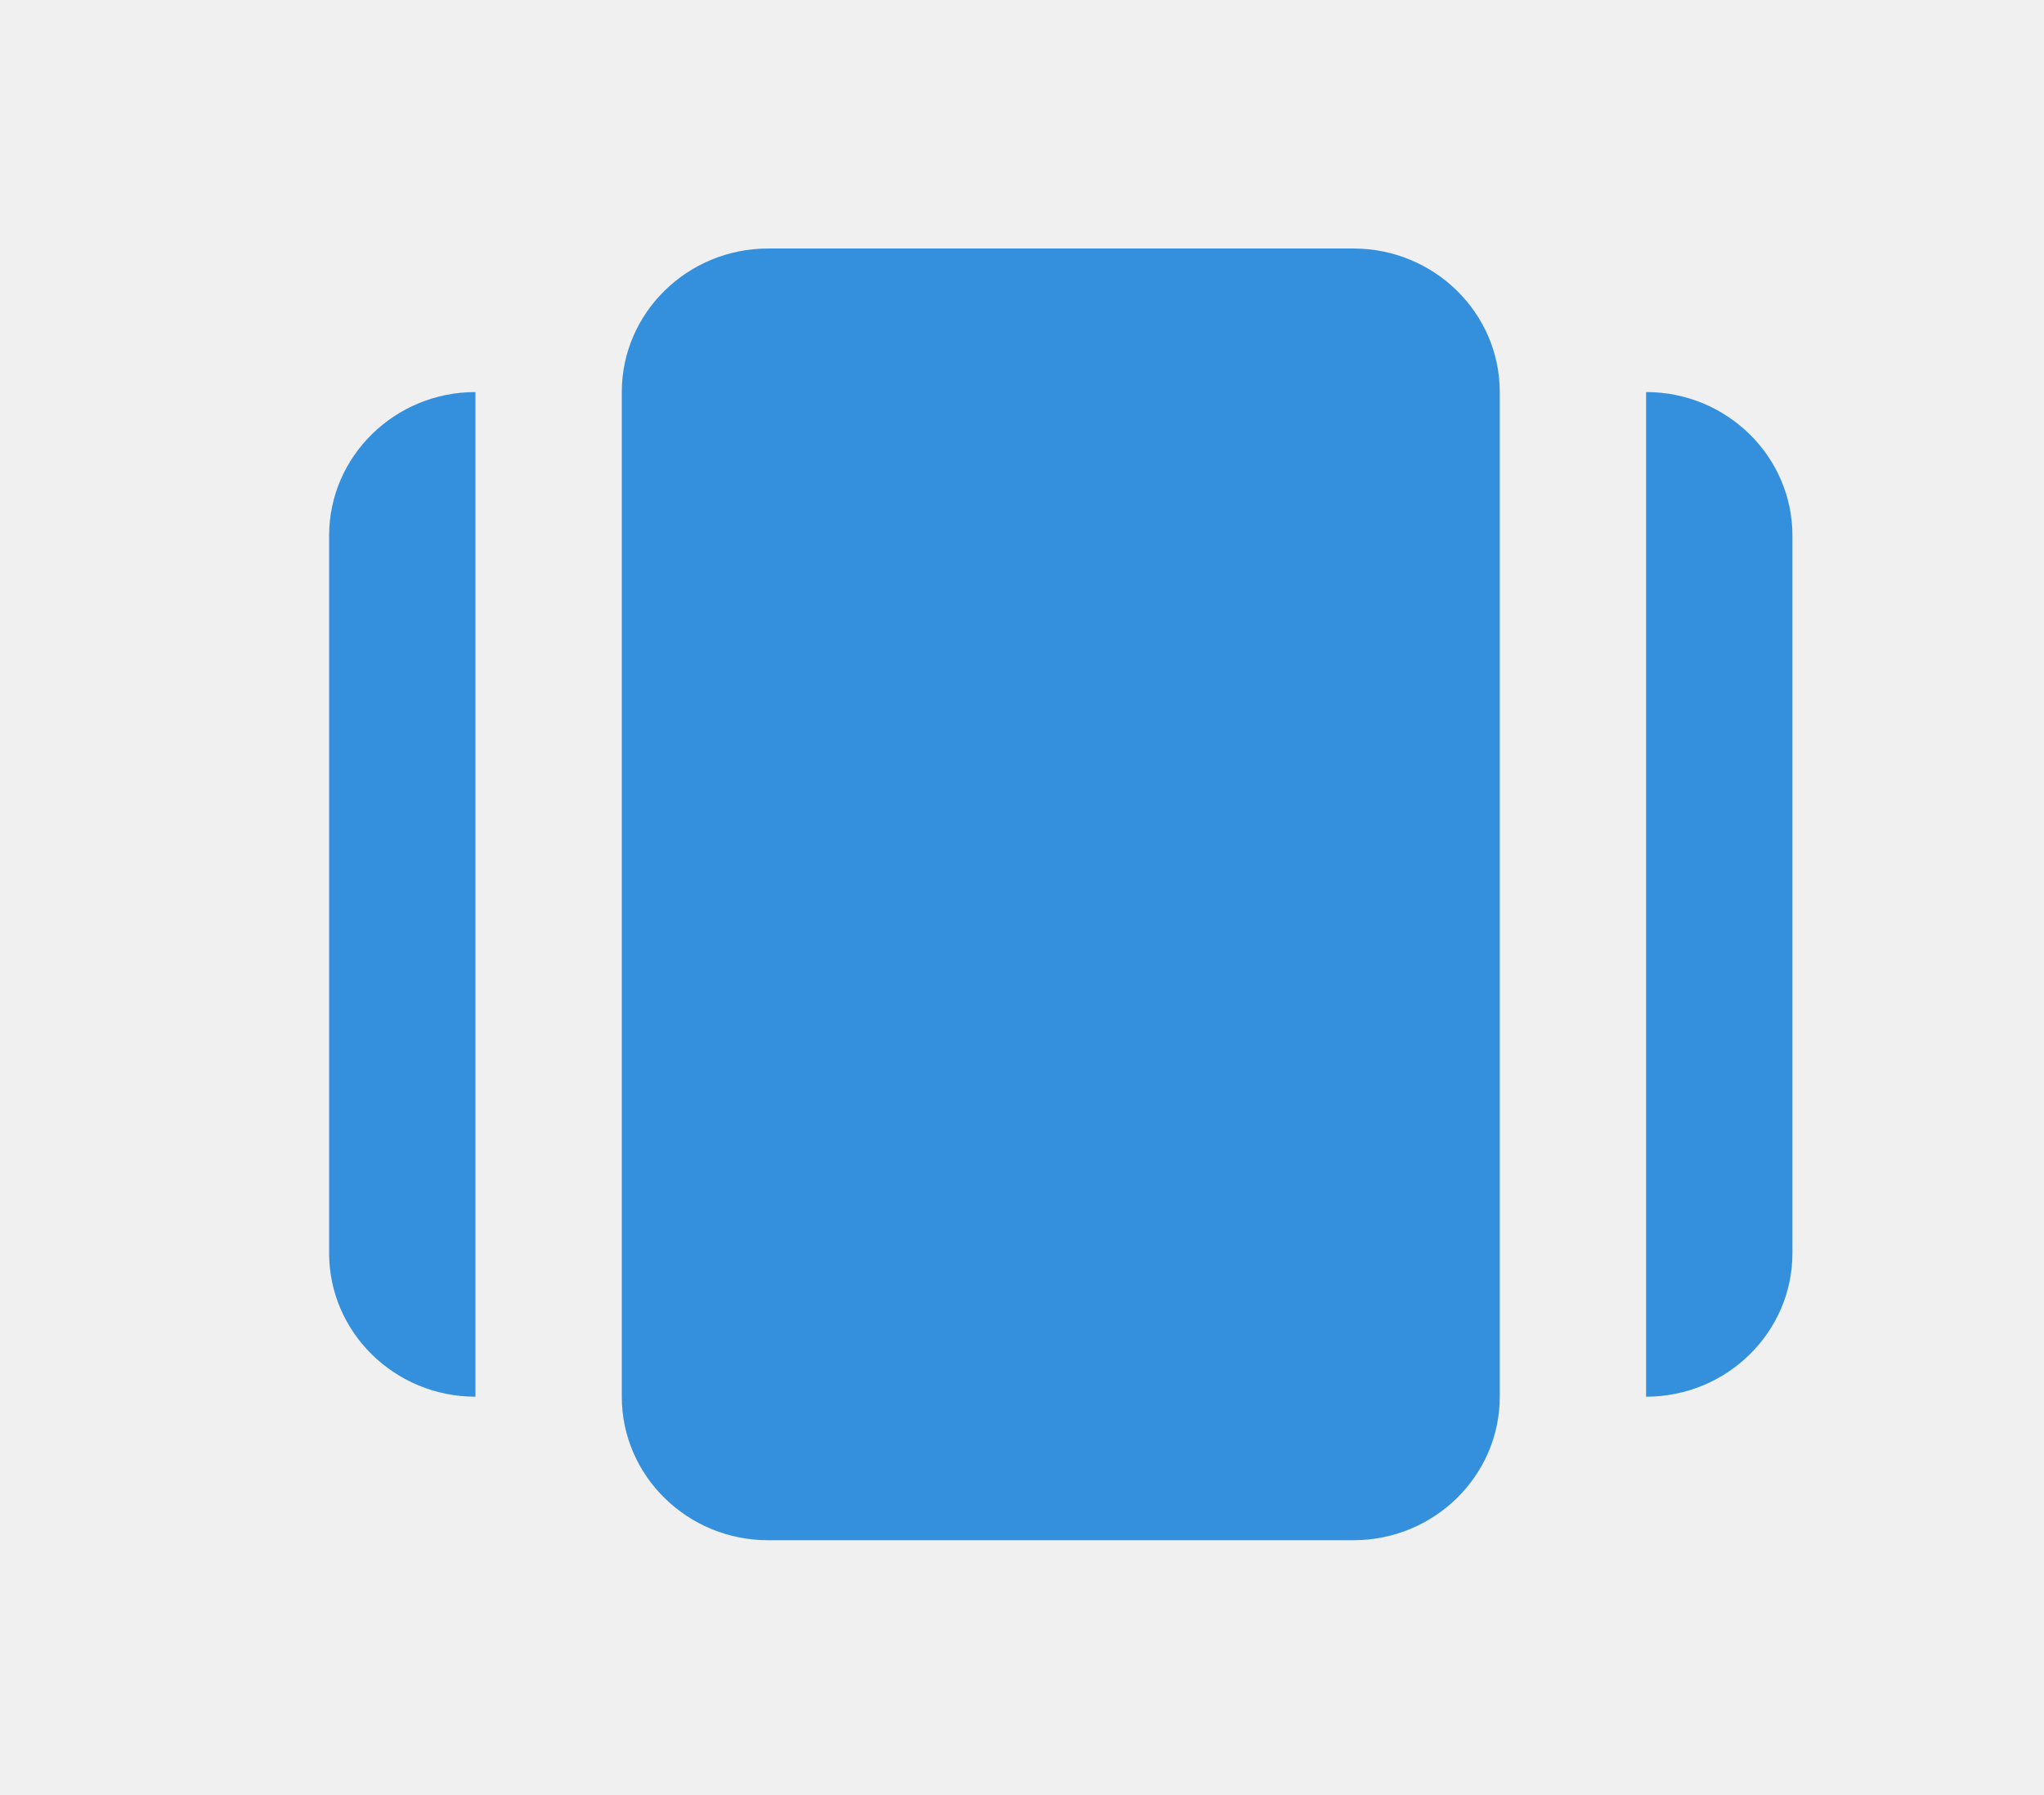
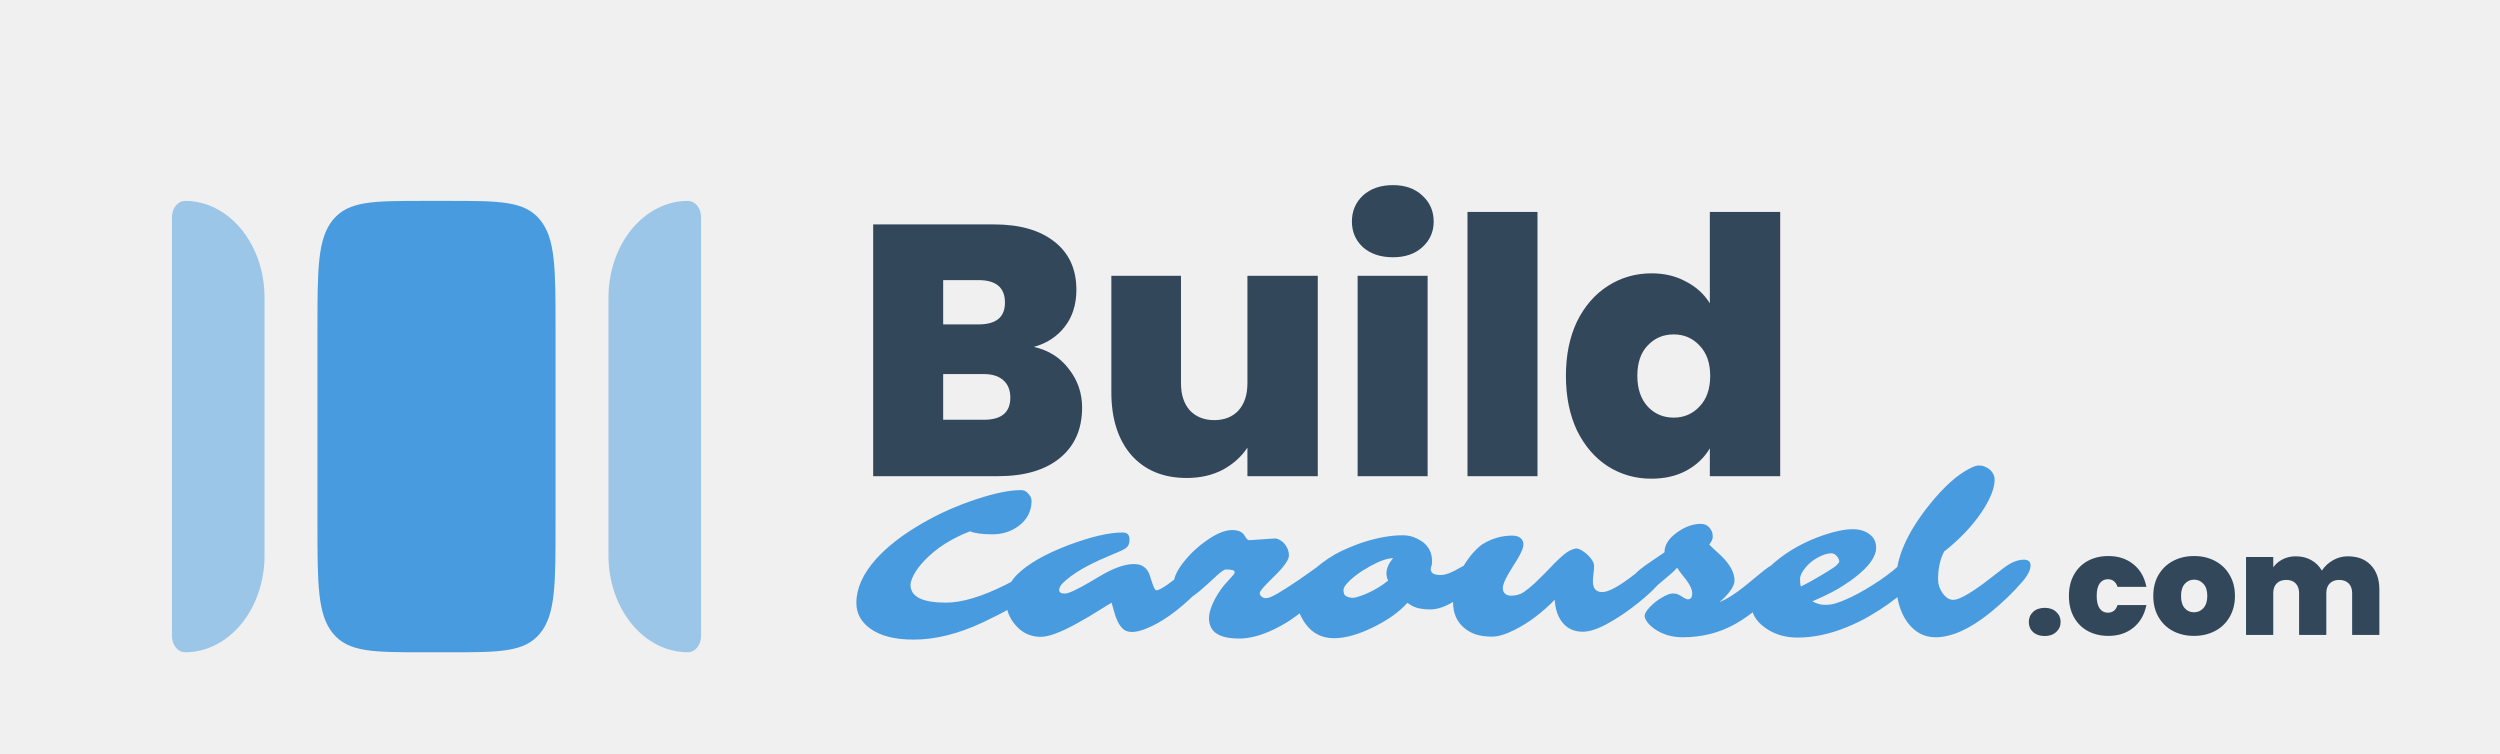
- <svg xmlns="http://www.w3.org/2000/svg" width="369" height="324" viewBox="0 0 369 324" fill="none">
-   <path d="M244.333 44.875H138.667C124.098 44.875 112.25 56.499 112.25 70.792V252.208C112.25 266.501 124.098 278.125 138.667 278.125H244.333C258.902 278.125 270.75 266.501 270.75 252.208V70.792C270.75 56.499 258.902 44.875 244.333 44.875ZM59.416 96.708V226.292C59.416 240.585 71.264 252.208 85.833 252.208V70.792C71.264 70.792 59.416 82.415 59.416 96.708ZM297.166 70.792V252.208C311.735 252.208 323.583 240.585 323.583 226.292V96.708C323.583 82.415 311.735 70.792 297.166 70.792Z" fill="#3490DC" />
+ <svg xmlns="http://www.w3.org/2000/svg" width="126" height="38" viewBox="0 0 126 38" fill="none">
+   <g clip-path="url(#clip0_56_2)">
+     <path d="M52.108 17.484C52.852 17.652 53.44 18.024 53.872 18.6C54.316 19.164 54.538 19.812 54.538 20.544C54.538 21.624 54.166 22.47 53.422 23.082C52.678 23.694 51.634 24 50.29 24H44.008V11.31H50.092C51.388 11.31 52.402 11.598 53.134 12.174C53.878 12.75 54.25 13.56 54.25 14.604C54.25 15.348 54.052 15.972 53.656 16.476C53.272 16.968 52.756 17.304 52.108 17.484ZM47.536 16.35H49.318C50.206 16.35 50.65 15.984 50.65 15.252C50.65 14.496 50.206 14.118 49.318 14.118H47.536V16.35ZM49.588 21.156C50.476 21.156 50.92 20.784 50.92 20.04C50.92 19.656 50.8 19.362 50.56 19.158C50.332 18.954 50.002 18.852 49.57 18.852H47.536V21.156H49.588ZM66.416 13.902V24H62.87V22.56C62.57 23.016 62.156 23.388 61.628 23.676C61.1 23.952 60.494 24.09 59.81 24.09C58.634 24.09 57.704 23.706 57.02 22.938C56.348 22.158 56.012 21.102 56.012 19.77V13.902H59.522V19.32C59.522 19.896 59.672 20.352 59.972 20.688C60.284 21.012 60.692 21.174 61.196 21.174C61.712 21.174 62.12 21.012 62.42 20.688C62.72 20.352 62.87 19.896 62.87 19.32V13.902H66.416ZM70.206 12.966C69.582 12.966 69.078 12.798 68.694 12.462C68.322 12.114 68.136 11.682 68.136 11.166C68.136 10.638 68.322 10.2 68.694 9.852C69.078 9.504 69.582 9.33 70.206 9.33C70.818 9.33 71.31 9.504 71.682 9.852C72.066 10.2 72.258 10.638 72.258 11.166C72.258 11.682 72.066 12.114 71.682 12.462C71.31 12.798 70.818 12.966 70.206 12.966ZM71.952 13.902V24H68.424V13.902H71.952ZM77.489 10.68V24H73.961V10.68H77.489ZM78.922 18.942C78.922 17.898 79.108 16.986 79.48 16.206C79.864 15.426 80.386 14.826 81.046 14.406C81.706 13.986 82.438 13.776 83.242 13.776C83.89 13.776 84.466 13.914 84.97 14.19C85.486 14.454 85.888 14.82 86.176 15.288V10.68H89.722V24H86.176V22.596C85.9 23.064 85.51 23.436 85.006 23.712C84.502 23.988 83.908 24.126 83.224 24.126C82.42 24.126 81.688 23.916 81.028 23.496C80.38 23.076 79.864 22.476 79.48 21.696C79.108 20.904 78.922 19.986 78.922 18.942ZM86.194 18.942C86.194 18.294 86.014 17.784 85.654 17.412C85.306 17.04 84.874 16.854 84.358 16.854C83.83 16.854 83.392 17.04 83.044 17.412C82.696 17.772 82.522 18.282 82.522 18.942C82.522 19.59 82.696 20.106 83.044 20.49C83.392 20.862 83.83 21.048 84.358 21.048C84.874 21.048 85.306 20.862 85.654 20.49C86.014 20.118 86.194 19.602 86.194 18.942Z" fill="#33475B" />
+     <path d="M103.057 32.056C102.814 32.056 102.618 31.991 102.469 31.86C102.324 31.725 102.252 31.554 102.252 31.349C102.252 31.144 102.324 30.973 102.469 30.838C102.618 30.703 102.814 30.635 103.057 30.635C103.295 30.635 103.486 30.703 103.631 30.838C103.78 30.973 103.855 31.144 103.855 31.349C103.855 31.55 103.78 31.718 103.631 31.853C103.486 31.988 103.295 32.056 103.057 32.056ZM104.273 30.033C104.273 29.627 104.357 29.272 104.525 28.969C104.693 28.666 104.927 28.432 105.225 28.269C105.529 28.106 105.874 28.024 106.261 28.024C106.761 28.024 107.181 28.162 107.521 28.437C107.862 28.708 108.081 29.088 108.179 29.578H106.723C106.639 29.321 106.476 29.193 106.233 29.193C106.061 29.193 105.923 29.265 105.82 29.41C105.722 29.55 105.673 29.758 105.673 30.033C105.673 30.308 105.722 30.518 105.82 30.663C105.923 30.808 106.061 30.88 106.233 30.88C106.481 30.88 106.644 30.752 106.723 30.495H108.179C108.081 30.98 107.862 31.361 107.521 31.636C107.181 31.911 106.761 32.049 106.261 32.049C105.874 32.049 105.529 31.967 105.225 31.804C104.927 31.641 104.693 31.407 104.525 31.104C104.357 30.801 104.273 30.444 104.273 30.033ZM110.576 32.049C110.184 32.049 109.832 31.967 109.519 31.804C109.211 31.641 108.969 31.407 108.791 31.104C108.614 30.801 108.525 30.444 108.525 30.033C108.525 29.627 108.614 29.272 108.791 28.969C108.973 28.666 109.218 28.432 109.526 28.269C109.839 28.106 110.191 28.024 110.583 28.024C110.975 28.024 111.325 28.106 111.633 28.269C111.946 28.432 112.191 28.666 112.368 28.969C112.55 29.272 112.641 29.627 112.641 30.033C112.641 30.439 112.55 30.796 112.368 31.104C112.191 31.407 111.946 31.641 111.633 31.804C111.321 31.967 110.968 32.049 110.576 32.049ZM110.576 30.859C110.768 30.859 110.926 30.789 111.052 30.649C111.183 30.504 111.248 30.299 111.248 30.033C111.248 29.767 111.183 29.564 111.052 29.424C110.926 29.284 110.77 29.214 110.583 29.214C110.397 29.214 110.24 29.284 110.114 29.424C109.988 29.564 109.925 29.767 109.925 30.033C109.925 30.304 109.986 30.509 110.107 30.649C110.229 30.789 110.385 30.859 110.576 30.859ZM118.331 28.038C118.825 28.038 119.213 28.187 119.493 28.486C119.777 28.785 119.92 29.193 119.92 29.711V32H118.548V29.893C118.548 29.683 118.489 29.52 118.373 29.403C118.256 29.286 118.097 29.228 117.897 29.228C117.696 29.228 117.537 29.286 117.421 29.403C117.304 29.52 117.246 29.683 117.246 29.893V32H115.874V29.893C115.874 29.683 115.815 29.52 115.699 29.403C115.587 29.286 115.43 29.228 115.23 29.228C115.024 29.228 114.863 29.286 114.747 29.403C114.63 29.52 114.572 29.683 114.572 29.893V32H113.2V28.073H114.572V28.591C114.693 28.423 114.849 28.29 115.041 28.192C115.237 28.089 115.461 28.038 115.713 28.038C116.002 28.038 116.259 28.101 116.483 28.227C116.711 28.353 116.891 28.53 117.022 28.759C117.162 28.544 117.346 28.372 117.575 28.241C117.803 28.106 118.055 28.038 118.331 28.038Z" fill="#33475B" />
+     <path d="M45.89 29.476C45.89 30.074 46.486 30.373 47.678 30.373C48.484 30.373 49.495 30.068 50.713 29.459L51.261 29.169C52.092 28.747 52.56 28.656 52.668 28.895C52.697 28.96 52.711 29.035 52.711 29.121C52.711 29.203 52.675 29.289 52.603 29.379C52.535 29.465 52.442 29.561 52.324 29.669C52.206 29.773 52.068 29.884 51.911 30.002C51.753 30.116 51.587 30.231 51.411 30.346L50.885 30.673C50.706 30.781 50.512 30.886 50.305 30.99L49.52 31.377C48.292 31.95 47.134 32.236 46.045 32.236C45.093 32.236 44.361 32.048 43.849 31.672C43.39 31.339 43.161 30.91 43.161 30.383C43.161 29.656 43.489 28.924 44.144 28.186C44.71 27.553 45.485 26.951 46.47 26.382C47.329 25.884 48.246 25.476 49.22 25.157C50.14 24.853 50.887 24.701 51.459 24.701C51.581 24.701 51.683 24.74 51.766 24.819C51.916 24.959 51.991 25.096 51.991 25.232C51.991 25.762 51.771 26.19 51.331 26.516C50.955 26.792 50.516 26.93 50.015 26.93C49.513 26.93 49.137 26.88 48.887 26.779C47.952 27.141 47.193 27.626 46.609 28.235C46.366 28.489 46.185 28.727 46.067 28.949C45.949 29.171 45.89 29.347 45.89 29.476ZM61.138 27.966C61.253 27.966 61.31 28.063 61.31 28.256C61.31 28.589 61.077 29.021 60.612 29.551L60.306 29.862C59.378 30.79 58.505 31.407 57.685 31.715C57.176 31.905 56.811 31.896 56.589 31.689C56.406 31.513 56.261 31.23 56.154 30.84L56.025 30.373L54.881 31.076L54.22 31.452C53.432 31.882 52.842 32.097 52.448 32.097C51.943 32.097 51.522 31.901 51.185 31.511C50.863 31.142 50.702 30.715 50.702 30.227C50.702 29.748 50.894 29.32 51.277 28.944C51.825 28.407 52.69 27.914 53.871 27.467C54.988 27.048 55.891 26.838 56.578 26.838C56.811 26.838 56.927 26.953 56.927 27.182C56.927 27.34 56.897 27.458 56.836 27.537C56.775 27.615 56.65 27.696 56.46 27.778L55.783 28.068C54.781 28.487 54.047 28.922 53.581 29.373C53.449 29.499 53.382 29.621 53.382 29.739C53.382 29.857 53.477 29.916 53.667 29.916C53.853 29.916 54.286 29.715 54.967 29.314L55.413 29.051C56.104 28.636 56.682 28.428 57.148 28.428C57.541 28.428 57.803 28.602 57.932 28.949C57.964 29.042 57.994 29.137 58.023 29.234C58.052 29.327 58.08 29.411 58.109 29.486C58.173 29.662 58.231 29.75 58.281 29.75C58.334 29.75 58.41 29.724 58.506 29.674C58.603 29.621 58.709 29.554 58.823 29.476C58.941 29.393 59.063 29.304 59.188 29.207L59.838 28.686C60.415 28.206 60.848 27.966 61.138 27.966ZM59.736 30.227C59.668 30.227 59.602 30.211 59.538 30.179C59.47 30.147 59.407 30.095 59.35 30.023C59.224 29.866 59.162 29.651 59.162 29.379C59.162 29.089 59.335 28.727 59.683 28.294C60.019 27.875 60.411 27.513 60.859 27.209C61.339 26.88 61.751 26.715 62.094 26.715C62.399 26.715 62.605 26.801 62.712 26.973L62.787 27.091C62.844 27.18 62.902 27.225 62.959 27.225C63.016 27.225 63.106 27.22 63.227 27.209L63.99 27.155C64.108 27.145 64.201 27.139 64.269 27.139C64.338 27.139 64.415 27.164 64.501 27.214C64.59 27.261 64.669 27.324 64.737 27.402C64.887 27.581 64.962 27.778 64.962 27.993C64.962 28.215 64.717 28.564 64.227 29.041L63.872 29.395C63.618 29.656 63.491 29.821 63.491 29.889C63.491 29.957 63.523 30.018 63.587 30.072C63.652 30.122 63.722 30.147 63.797 30.147C63.872 30.147 63.956 30.127 64.049 30.088C64.146 30.045 64.264 29.984 64.404 29.905C64.543 29.823 64.703 29.724 64.882 29.61C65.372 29.288 65.7 29.066 65.865 28.944L66.311 28.627C66.615 28.412 66.832 28.305 66.96 28.305C67.089 28.305 67.195 28.333 67.277 28.391C67.36 28.444 67.401 28.539 67.401 28.675C67.401 28.811 67.331 28.994 67.191 29.223C67.052 29.452 66.9 29.651 66.735 29.819C66.574 29.988 66.416 30.143 66.262 30.287C66.108 30.43 65.926 30.586 65.714 30.754C65.507 30.919 65.276 31.087 65.022 31.259C64.767 31.427 64.499 31.579 64.216 31.715C63.575 32.027 62.986 32.183 62.449 32.183C61.665 32.183 61.187 31.98 61.015 31.576C60.961 31.454 60.934 31.318 60.934 31.168C60.934 31.017 60.963 30.856 61.02 30.684C61.077 30.509 61.153 30.335 61.246 30.163C61.432 29.823 61.652 29.522 61.906 29.261C62.121 29.035 62.228 28.901 62.228 28.858C62.228 28.79 62.189 28.747 62.11 28.729C62.035 28.711 61.922 28.702 61.772 28.702C61.708 28.702 61.57 28.795 61.358 28.981L60.832 29.465C60.273 29.973 59.908 30.227 59.736 30.227ZM72.111 28.691C72.111 28.885 72.276 28.981 72.606 28.981C72.849 28.981 73.168 28.863 73.561 28.627L73.991 28.391C74.124 28.315 74.238 28.278 74.335 28.278C74.435 28.278 74.514 28.308 74.571 28.369C74.629 28.43 74.657 28.514 74.657 28.622C74.657 28.729 74.621 28.854 74.55 28.998C74.478 29.137 74.38 29.286 74.254 29.443C74.129 29.597 73.982 29.751 73.814 29.905C73.646 30.056 73.465 30.192 73.272 30.314C72.842 30.582 72.442 30.716 72.074 30.716C71.683 30.716 71.372 30.65 71.139 30.518C71.067 30.475 70.998 30.43 70.93 30.383C70.546 30.82 69.992 31.221 69.265 31.586C68.491 31.973 67.816 32.166 67.24 32.166C66.635 32.166 66.157 31.928 65.806 31.452C65.523 31.065 65.381 30.673 65.381 30.276C65.381 29.703 65.688 29.157 66.3 28.638C66.751 28.258 67.186 27.97 67.605 27.773C68.028 27.576 68.409 27.424 68.749 27.316C69.469 27.091 70.117 26.978 70.693 26.978C70.951 26.978 71.18 27.028 71.381 27.128C71.585 27.225 71.735 27.324 71.832 27.424C72.061 27.649 72.176 27.938 72.176 28.289C72.176 28.392 72.165 28.473 72.144 28.53C72.122 28.588 72.111 28.641 72.111 28.691ZM67.718 29.706L67.712 29.723V29.728C67.712 29.882 67.746 29.982 67.814 30.029C67.979 30.129 68.153 30.156 68.335 30.109C68.518 30.059 68.692 29.998 68.856 29.927C69.265 29.751 69.633 29.529 69.963 29.261C69.906 29.146 69.877 29.028 69.877 28.906C69.877 28.648 69.99 28.391 70.215 28.133C69.929 28.133 69.542 28.267 69.055 28.536C68.518 28.833 68.115 29.139 67.847 29.454C67.761 29.561 67.718 29.646 67.718 29.706ZM80.281 29.298C80.281 29.66 80.44 29.841 80.759 29.841C81.078 29.841 81.629 29.535 82.413 28.922L82.886 28.536C83.197 28.278 83.495 28.149 83.777 28.149C83.881 28.149 83.949 28.178 83.981 28.235C84.014 28.289 84.03 28.358 84.03 28.444C84.03 28.527 84.014 28.614 83.981 28.707C83.953 28.797 83.912 28.892 83.858 28.992C83.74 29.218 83.625 29.393 83.514 29.519C83.403 29.644 83.272 29.775 83.122 29.911C82.975 30.043 82.8 30.194 82.596 30.362C82.392 30.526 82.166 30.697 81.919 30.872C81.672 31.044 81.423 31.201 81.172 31.345C80.607 31.674 80.141 31.839 79.776 31.839C79.339 31.839 78.997 31.685 78.75 31.377C78.517 31.09 78.387 30.707 78.358 30.227C77.713 30.89 77.031 31.4 76.311 31.758C75.871 31.977 75.499 32.086 75.194 32.086C74.89 32.086 74.623 32.05 74.394 31.979C74.165 31.903 73.964 31.792 73.793 31.645C73.42 31.334 73.234 30.901 73.234 30.346C73.234 29.551 73.519 28.785 74.088 28.047C74.267 27.818 74.467 27.617 74.689 27.445C75.169 27.145 75.678 26.994 76.215 26.994C76.451 26.994 76.62 27.067 76.72 27.214C76.759 27.272 76.779 27.347 76.779 27.44C76.779 27.529 76.752 27.635 76.698 27.757C76.648 27.875 76.585 28 76.51 28.133C76.435 28.262 76.351 28.396 76.258 28.536C76.168 28.675 76.086 28.811 76.011 28.944C75.832 29.259 75.742 29.486 75.742 29.626C75.742 29.762 75.782 29.862 75.86 29.927C75.939 29.991 76.036 30.023 76.15 30.023C76.405 30.023 76.621 29.963 76.8 29.841C76.979 29.715 77.157 29.572 77.332 29.411L77.837 28.917L78.326 28.412C78.673 28.058 78.936 27.837 79.115 27.752C79.298 27.662 79.43 27.628 79.513 27.649C79.595 27.671 79.679 27.71 79.765 27.768C79.851 27.821 79.935 27.887 80.018 27.966C80.211 28.152 80.318 28.321 80.34 28.471C80.347 28.568 80.338 28.713 80.313 28.906C80.291 29.096 80.281 29.227 80.281 29.298ZM86.269 26.769C86.305 26.84 86.323 26.935 86.323 27.053C86.323 27.168 86.264 27.299 86.146 27.445C86.239 27.542 86.357 27.655 86.501 27.784C86.647 27.909 86.789 28.047 86.925 28.197C87.254 28.566 87.419 28.919 87.419 29.255C87.419 29.477 87.267 29.748 86.962 30.066C86.869 30.167 86.767 30.26 86.656 30.346C87.029 30.203 87.476 29.918 87.999 29.492L88.627 28.976C88.993 28.672 89.236 28.496 89.358 28.45C89.483 28.403 89.596 28.38 89.696 28.38C89.796 28.38 89.893 28.405 89.986 28.455C90.083 28.505 90.131 28.588 90.131 28.702C90.131 28.813 90.113 28.922 90.078 29.03C90.042 29.134 89.999 29.23 89.949 29.32C89.877 29.449 89.773 29.581 89.637 29.717C89.261 30.072 88.896 30.398 88.541 30.695C88.191 30.988 87.827 31.241 87.451 31.452C86.656 31.896 85.775 32.118 84.809 32.118C84.268 32.118 83.799 31.98 83.401 31.705C83.237 31.59 83.109 31.472 83.02 31.35C82.934 31.225 82.891 31.128 82.891 31.06C82.891 30.988 82.914 30.915 82.961 30.84C83.007 30.761 83.07 30.68 83.149 30.598C83.228 30.516 83.317 30.433 83.418 30.351C83.521 30.269 83.627 30.195 83.734 30.131C83.985 29.984 84.171 29.911 84.293 29.911C84.418 29.911 84.513 29.927 84.578 29.959C84.642 29.988 84.701 30.02 84.755 30.056C84.902 30.156 85.005 30.206 85.066 30.206C85.213 30.206 85.287 30.106 85.287 29.905C85.287 29.719 85.188 29.495 84.991 29.234C84.912 29.127 84.83 29.021 84.744 28.917C84.658 28.813 84.587 28.711 84.529 28.611C84.415 28.743 84.272 28.879 84.1 29.019L83.579 29.459C83.217 29.771 82.882 29.92 82.574 29.905C82.395 29.891 82.306 29.692 82.306 29.309C82.306 29.241 82.311 29.175 82.322 29.11C82.34 28.999 82.449 28.865 82.649 28.707C82.85 28.55 82.995 28.442 83.085 28.385C83.178 28.324 83.256 28.271 83.321 28.224L83.89 27.837C83.89 27.472 84.101 27.137 84.524 26.833C84.925 26.547 85.322 26.403 85.716 26.403C85.967 26.403 86.151 26.525 86.269 26.769ZM96.684 28.052C96.856 28.052 96.942 28.149 96.942 28.342C96.942 28.471 96.897 28.634 96.808 28.831C96.722 29.024 96.596 29.207 96.432 29.379C96.267 29.547 96.077 29.723 95.862 29.905C95.651 30.088 95.402 30.279 95.116 30.48C94.833 30.68 94.519 30.879 94.176 31.076C93.832 31.273 93.467 31.45 93.08 31.608C92.224 31.959 91.395 32.134 90.593 32.134C89.981 32.134 89.446 31.975 88.987 31.656C88.507 31.323 88.268 30.919 88.268 30.442C88.268 29.694 88.67 28.983 89.476 28.31C90.171 27.73 90.989 27.281 91.931 26.962C92.504 26.769 92.989 26.672 93.386 26.672C93.709 26.672 93.981 26.751 94.203 26.908C94.439 27.08 94.557 27.311 94.557 27.601C94.557 28.056 94.197 28.559 93.478 29.11C93.363 29.2 93.259 29.275 93.166 29.336L92.973 29.465C92.615 29.715 92.07 29.997 91.34 30.308C91.565 30.426 91.775 30.485 91.968 30.485C92.165 30.485 92.341 30.462 92.495 30.416C92.652 30.369 92.829 30.303 93.026 30.217C93.223 30.131 93.433 30.029 93.655 29.911C93.88 29.789 94.108 29.656 94.337 29.513C94.849 29.195 95.293 28.869 95.669 28.536C95.866 28.353 96.117 28.208 96.421 28.101C96.521 28.068 96.609 28.052 96.684 28.052ZM90.76 29.561L91.055 29.411C91.152 29.361 91.238 29.314 91.313 29.271C92.036 28.856 92.448 28.6 92.548 28.503C92.649 28.407 92.699 28.34 92.699 28.305C92.699 28.265 92.688 28.221 92.666 28.17C92.645 28.12 92.616 28.076 92.581 28.036C92.495 27.936 92.403 27.886 92.307 27.886C92.21 27.886 92.103 27.904 91.984 27.939C91.87 27.975 91.753 28.025 91.635 28.09C91.517 28.151 91.403 28.226 91.291 28.315C91.184 28.401 91.089 28.494 91.007 28.595C90.817 28.82 90.722 29.015 90.722 29.18C90.722 29.345 90.735 29.472 90.76 29.561ZM101.996 28.208C102.225 28.208 102.34 28.303 102.34 28.493C102.34 28.725 102.2 29.003 101.921 29.325C101.459 29.862 100.915 30.385 100.288 30.894C99.268 31.71 98.356 32.118 97.554 32.118C96.978 32.118 96.505 31.867 96.136 31.366C95.753 30.843 95.561 30.142 95.561 29.261C95.561 28.104 96.126 26.826 97.253 25.426C97.97 24.534 98.644 23.929 99.278 23.61C99.475 23.51 99.626 23.46 99.73 23.46C99.837 23.46 99.934 23.478 100.02 23.514C100.109 23.546 100.191 23.592 100.267 23.653C100.442 23.8 100.53 23.977 100.53 24.185C100.53 24.393 100.472 24.64 100.358 24.926C100.243 25.209 100.077 25.512 99.858 25.834C99.397 26.518 98.772 27.173 97.984 27.8C97.78 28.19 97.678 28.659 97.678 29.207C97.678 29.454 97.757 29.687 97.914 29.905C98.075 30.124 98.252 30.233 98.446 30.233C98.711 30.233 99.217 29.959 99.966 29.411L100.922 28.675C101.312 28.364 101.67 28.208 101.996 28.208Z" fill="#489BDF" />
+     <path opacity="0.5" d="M13.333 28V15C13.333 13.707 12.912 12.467 12.162 11.553C11.412 10.639 10.394 10.125 9.333 10.125C9.157 10.125 8.987 10.211 8.862 10.363C8.737 10.515 8.667 10.722 8.667 10.938V32.062C8.667 32.278 8.737 32.485 8.862 32.637C8.987 32.789 9.157 32.875 9.333 32.875C10.394 32.875 11.412 32.361 12.162 31.447C12.912 30.533 13.333 29.293 13.333 28ZM30.667 15V28C30.667 29.293 31.088 30.533 31.838 31.447C32.589 32.361 33.606 32.875 34.667 32.875C34.844 32.875 35.013 32.789 35.138 32.637C35.263 32.485 35.333 32.278 35.333 32.062V10.938C35.333 10.722 35.263 10.515 35.138 10.363C35.013 10.211 34.844 10.125 34.667 10.125C33.606 10.125 32.589 10.639 31.838 11.553C31.088 12.467 30.667 13.707 30.667 15Z" fill="#489BDF" />
+     <path d="M21.333 32.875C18.819 32.875 17.563 32.875 16.781 31.923C16 30.971 16 29.44 16 26.375V16.625C16 13.56 16 12.03 16.781 11.077C17.563 10.125 18.819 10.125 21.333 10.125H22.667C25.181 10.125 26.437 10.125 27.219 11.077C28 12.03 28 13.56 28 16.625V26.375C28 29.44 28 30.971 27.219 31.923C26.437 32.875 25.181 32.875 22.667 32.875H21.333Z" fill="#489BDF" />
+   </g>
+   <defs>
+     <clipPath id="clip0_56_2">
+       <rect width="126" height="38" rx="10" fill="white" />
+     </clipPath>
+   </defs>
</svg>
